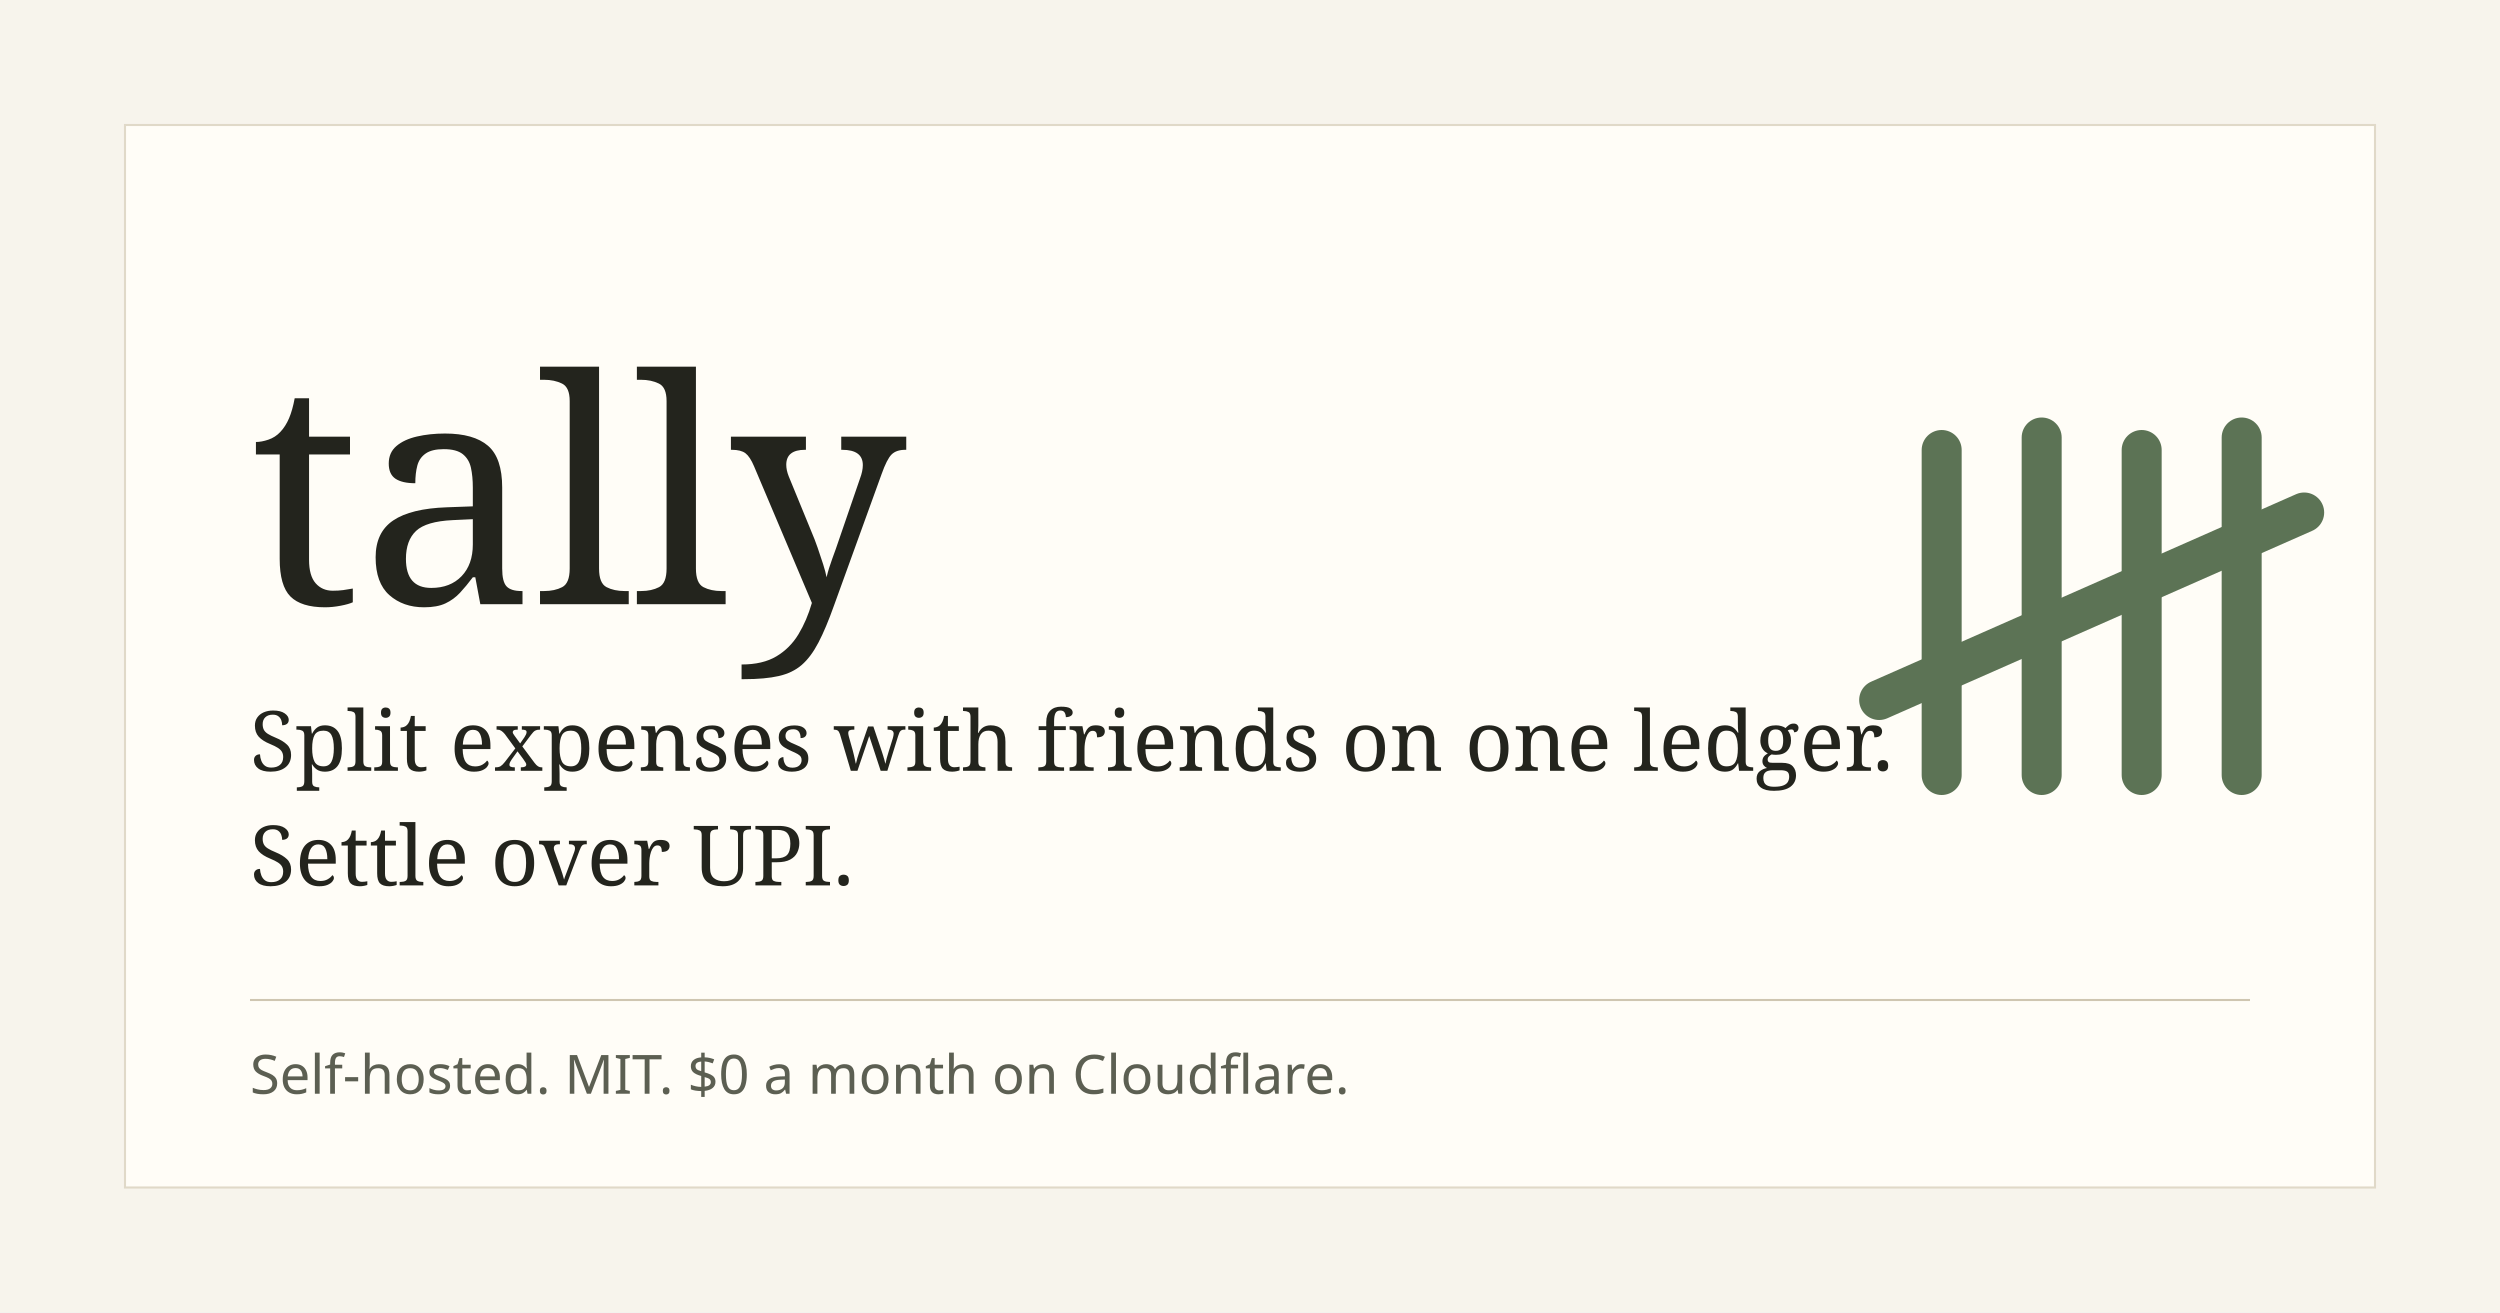
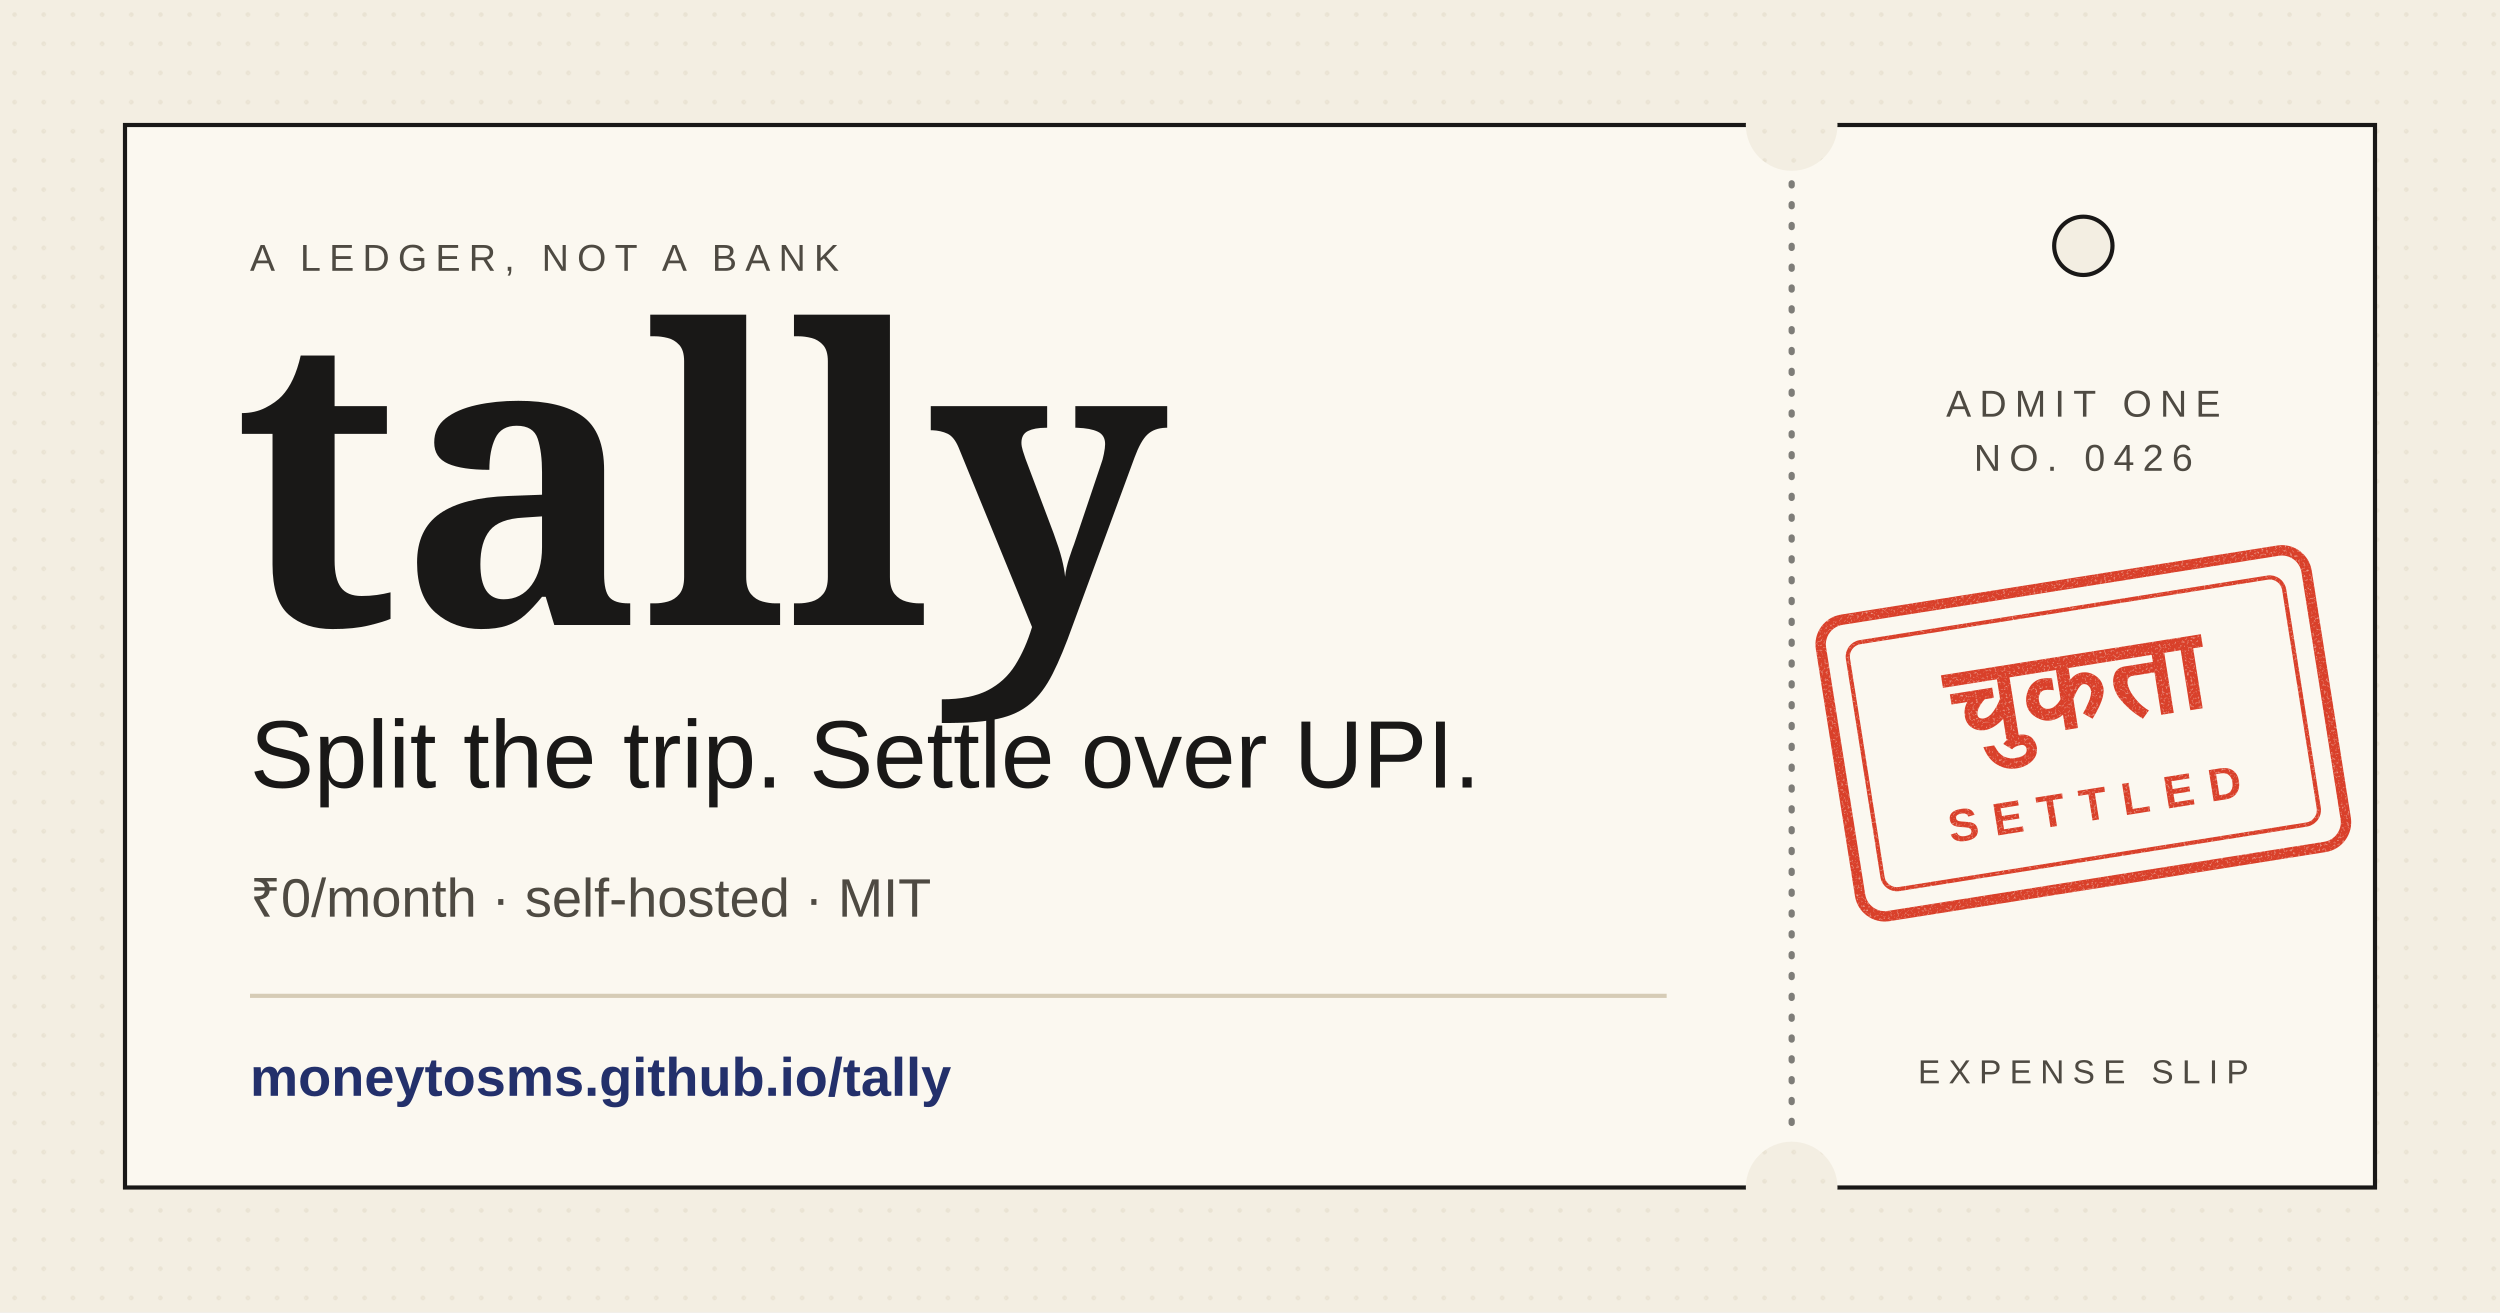
<svg xmlns="http://www.w3.org/2000/svg" width="1200" height="630" viewBox="0 0 1200 630">
-   <rect width="1200" height="630" fill="#f7f4ec" />
-   <rect x="60" y="60" width="1080" height="510" fill="#fffdf7" stroke="#e0d9c8" />
-   <g transform="translate(860 150) scale(12)" fill="none" stroke="#5c7355" stroke-width="1.6" stroke-linecap="round">
-     <path d="M6 5.5v13M10 5v13.5M14 5.5v13M18 5v13.5" />
-     <path d="M3.5 15.5 20.5 8" />
+   <defs>
+     <pattern id="halftone" width="14" height="14" patternUnits="userSpaceOnUse">
+       <circle cx="7" cy="7" r="1.1" fill="#D6CCB6" />
+     </pattern>
+     <filter id="wear" x="-10%" y="-10%" width="120%" height="120%">
+       <feTurbulence type="fractalNoise" baseFrequency="0.9" numOctaves="2" seed="7" result="n" />
+       <feColorMatrix in="n" type="matrix" values="0 0 0 0 0  0 0 0 0 0  0 0 0 0 0  0 0 0 -1.4 1.75" result="m" />
+       <feComposite in="SourceGraphic" in2="m" operator="in" />
+     </filter>
+     <mask id="notches" maskUnits="userSpaceOnUse" x="0" y="0" width="1200" height="630">
+       <rect width="1200" height="630" fill="#fff" />
+       <circle cx="860" cy="60" r="22" fill="#000" />
+       <circle cx="860" cy="570" r="22" fill="#000" />
+     </mask>
+   </defs>
+   <rect width="1200" height="630" fill="#F3EEE2" />
+   <rect width="1200" height="630" fill="url(#halftone)" opacity="0.35" />
+   <rect x="60" y="60" width="1080" height="510" fill="#FBF8F0" stroke="#191817" stroke-width="2" mask="url(#notches)" />
+   <line x1="860" y1="88" x2="860" y2="542" stroke="#191817" stroke-opacity="0.55" stroke-width="3" stroke-linecap="round" stroke-dasharray="1 9" />
+   <circle cx="1000" cy="118" r="14" fill="#F3EEE2" stroke="#191817" stroke-width="2" />
+   <text x="1000" y="200" text-anchor="middle" font-family="'Anek Latin Variable', Arial, sans-serif" font-size="18" letter-spacing="4" fill="#4E4A42">ADMIT ONE</text>
+   <text x="1000" y="226" text-anchor="middle" font-family="'Anek Latin Variable', Arial, sans-serif" font-size="18" letter-spacing="4" fill="#4E4A42" style="font-variant-numeric: tabular-nums">NO. 0426</text>
+   <g transform="translate(1000 352) rotate(-9)">
+     <g filter="url(#wear)" fill="none" stroke="#D9412A">
+       <rect x="-118" y="-72" width="236" height="144" rx="12" stroke-width="5" />
+       <rect x="-106" y="-60" width="212" height="120" rx="7" stroke-width="2" />
+     </g>
+     <g filter="url(#wear)" fill="#D9412A" text-anchor="middle">
+       <text y="-4" font-family="'Anek Devanagari Variable', 'Anek Latin Variable', sans-serif" font-size="54" font-weight="700">चुकता</text>
+       <text y="42" font-family="'Anek Latin Variable', Arial, sans-serif" font-size="22" font-weight="700" letter-spacing="7">SETTLED</text>
+     </g>
  </g>
-   <text x="120" y="290" font-family="Georgia,serif" font-size="150" fill="#23241d">tally</text>
-   <text x="120" y="370" font-family="Georgia,serif" font-size="40" fill="#23241d">Split expenses with friends on one ledger.</text>
-   <text x="120" y="425" font-family="Georgia,serif" font-size="40" fill="#23241d">Settle over UPI.</text>
-   <line x1="120" y1="480" x2="1080" y2="480" stroke="#cfc6b1" />
-   <text x="120" y="525" font-family="sans-serif" font-size="26" fill="#5c5f52">Self-hosted. MIT. $0 a month on Cloudflare.</text>
+   <text x="1000" y="520" text-anchor="middle" font-family="'Anek Latin Variable', Arial, sans-serif" font-size="16" letter-spacing="4" fill="#4E4A42">EXPENSE SLIP</text>
+   <text x="120" y="130" font-family="'Anek Latin Variable', Arial, sans-serif" font-size="18" letter-spacing="4" fill="#4E4A42">A LEDGER, NOT A BANK</text>
+   <text x="112" y="300" font-family="'Anek Latin Variable', Georgia, serif" font-size="196" font-weight="700" fill="#191817" style="font-variation-settings: 'wdth' 118, 'wght' 700">tally</text>
+   <text x="120" y="378" font-family="'Anek Latin Variable', Arial, sans-serif" font-size="46" font-weight="500" fill="#191817" style="font-variation-settings: 'wdth' 100, 'wght' 500">Split the trip. Settle over UPI.</text>
+   <text x="120" y="440" font-family="'Anek Latin Variable', Arial, sans-serif" font-size="26" fill="#4E4A42" style="font-variant-numeric: tabular-nums">₹0/month · self-hosted · MIT</text>
+   <line x1="120" y1="478" x2="800" y2="478" stroke="#D6CCB6" stroke-width="2" />
+   <text x="120" y="526" font-family="'Anek Latin Variable', Arial, sans-serif" font-size="26" font-weight="600" fill="#23306B">moneytosms.github.io/tally</text>
</svg>
